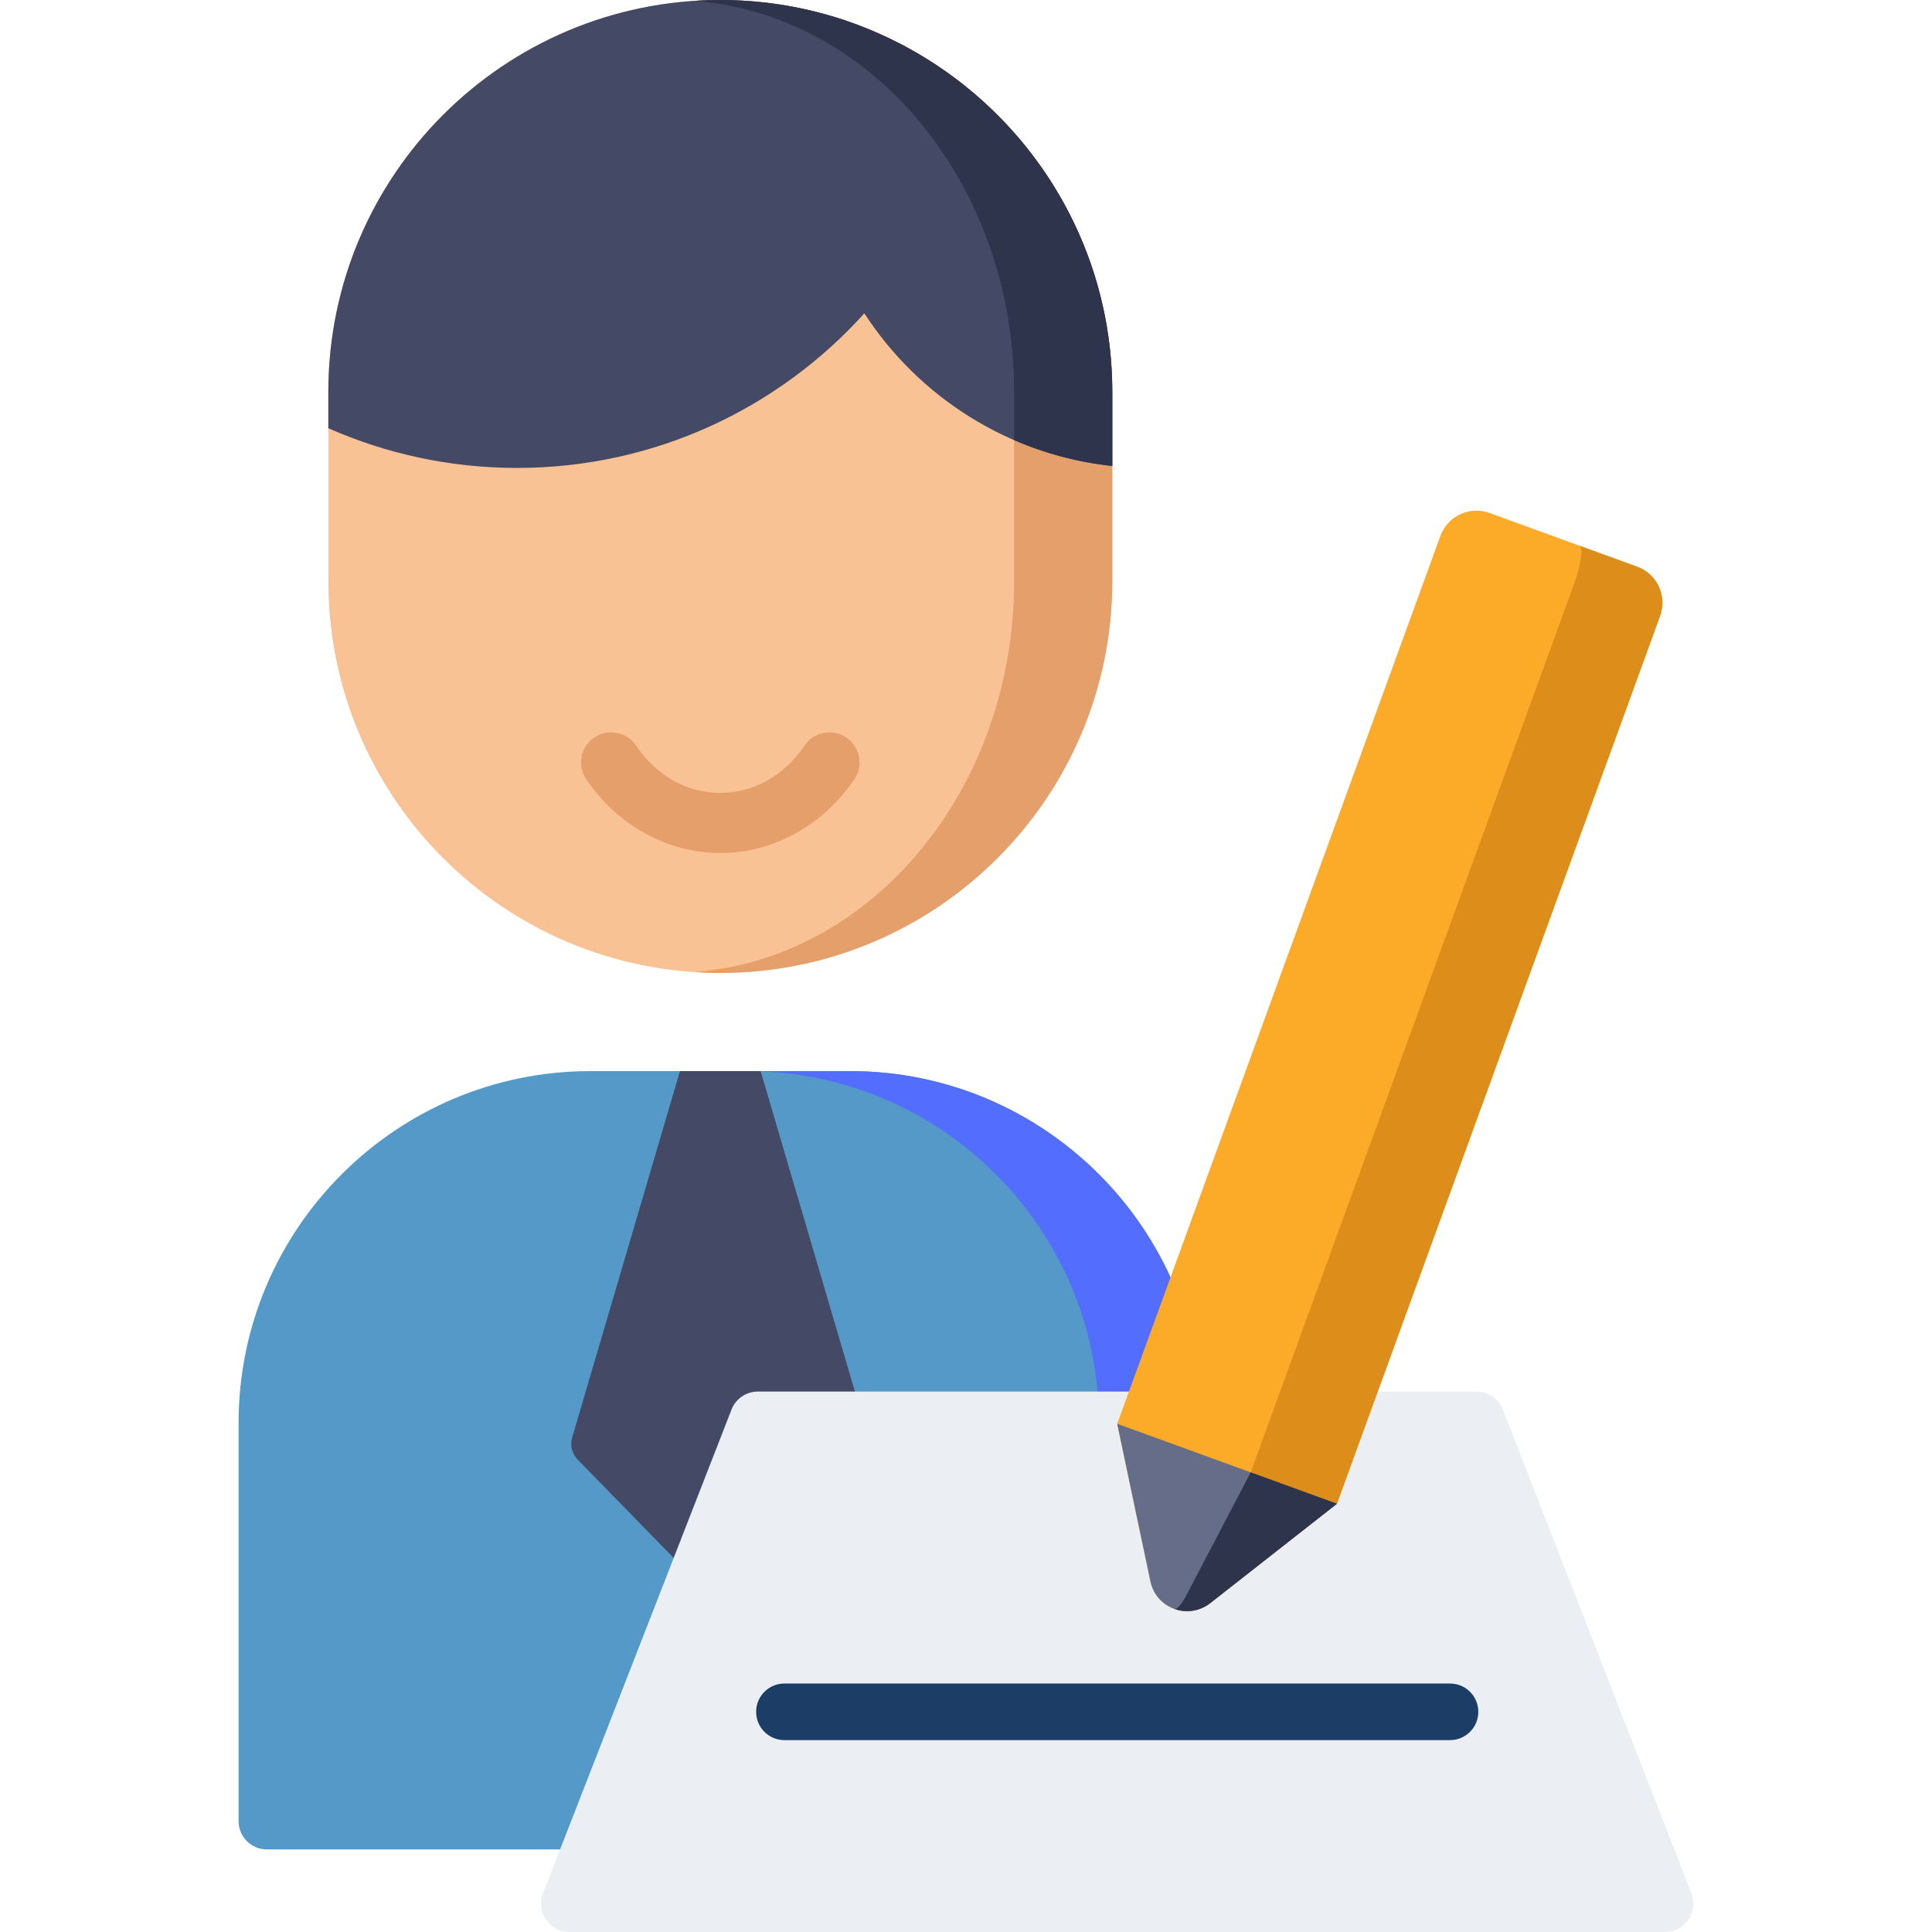
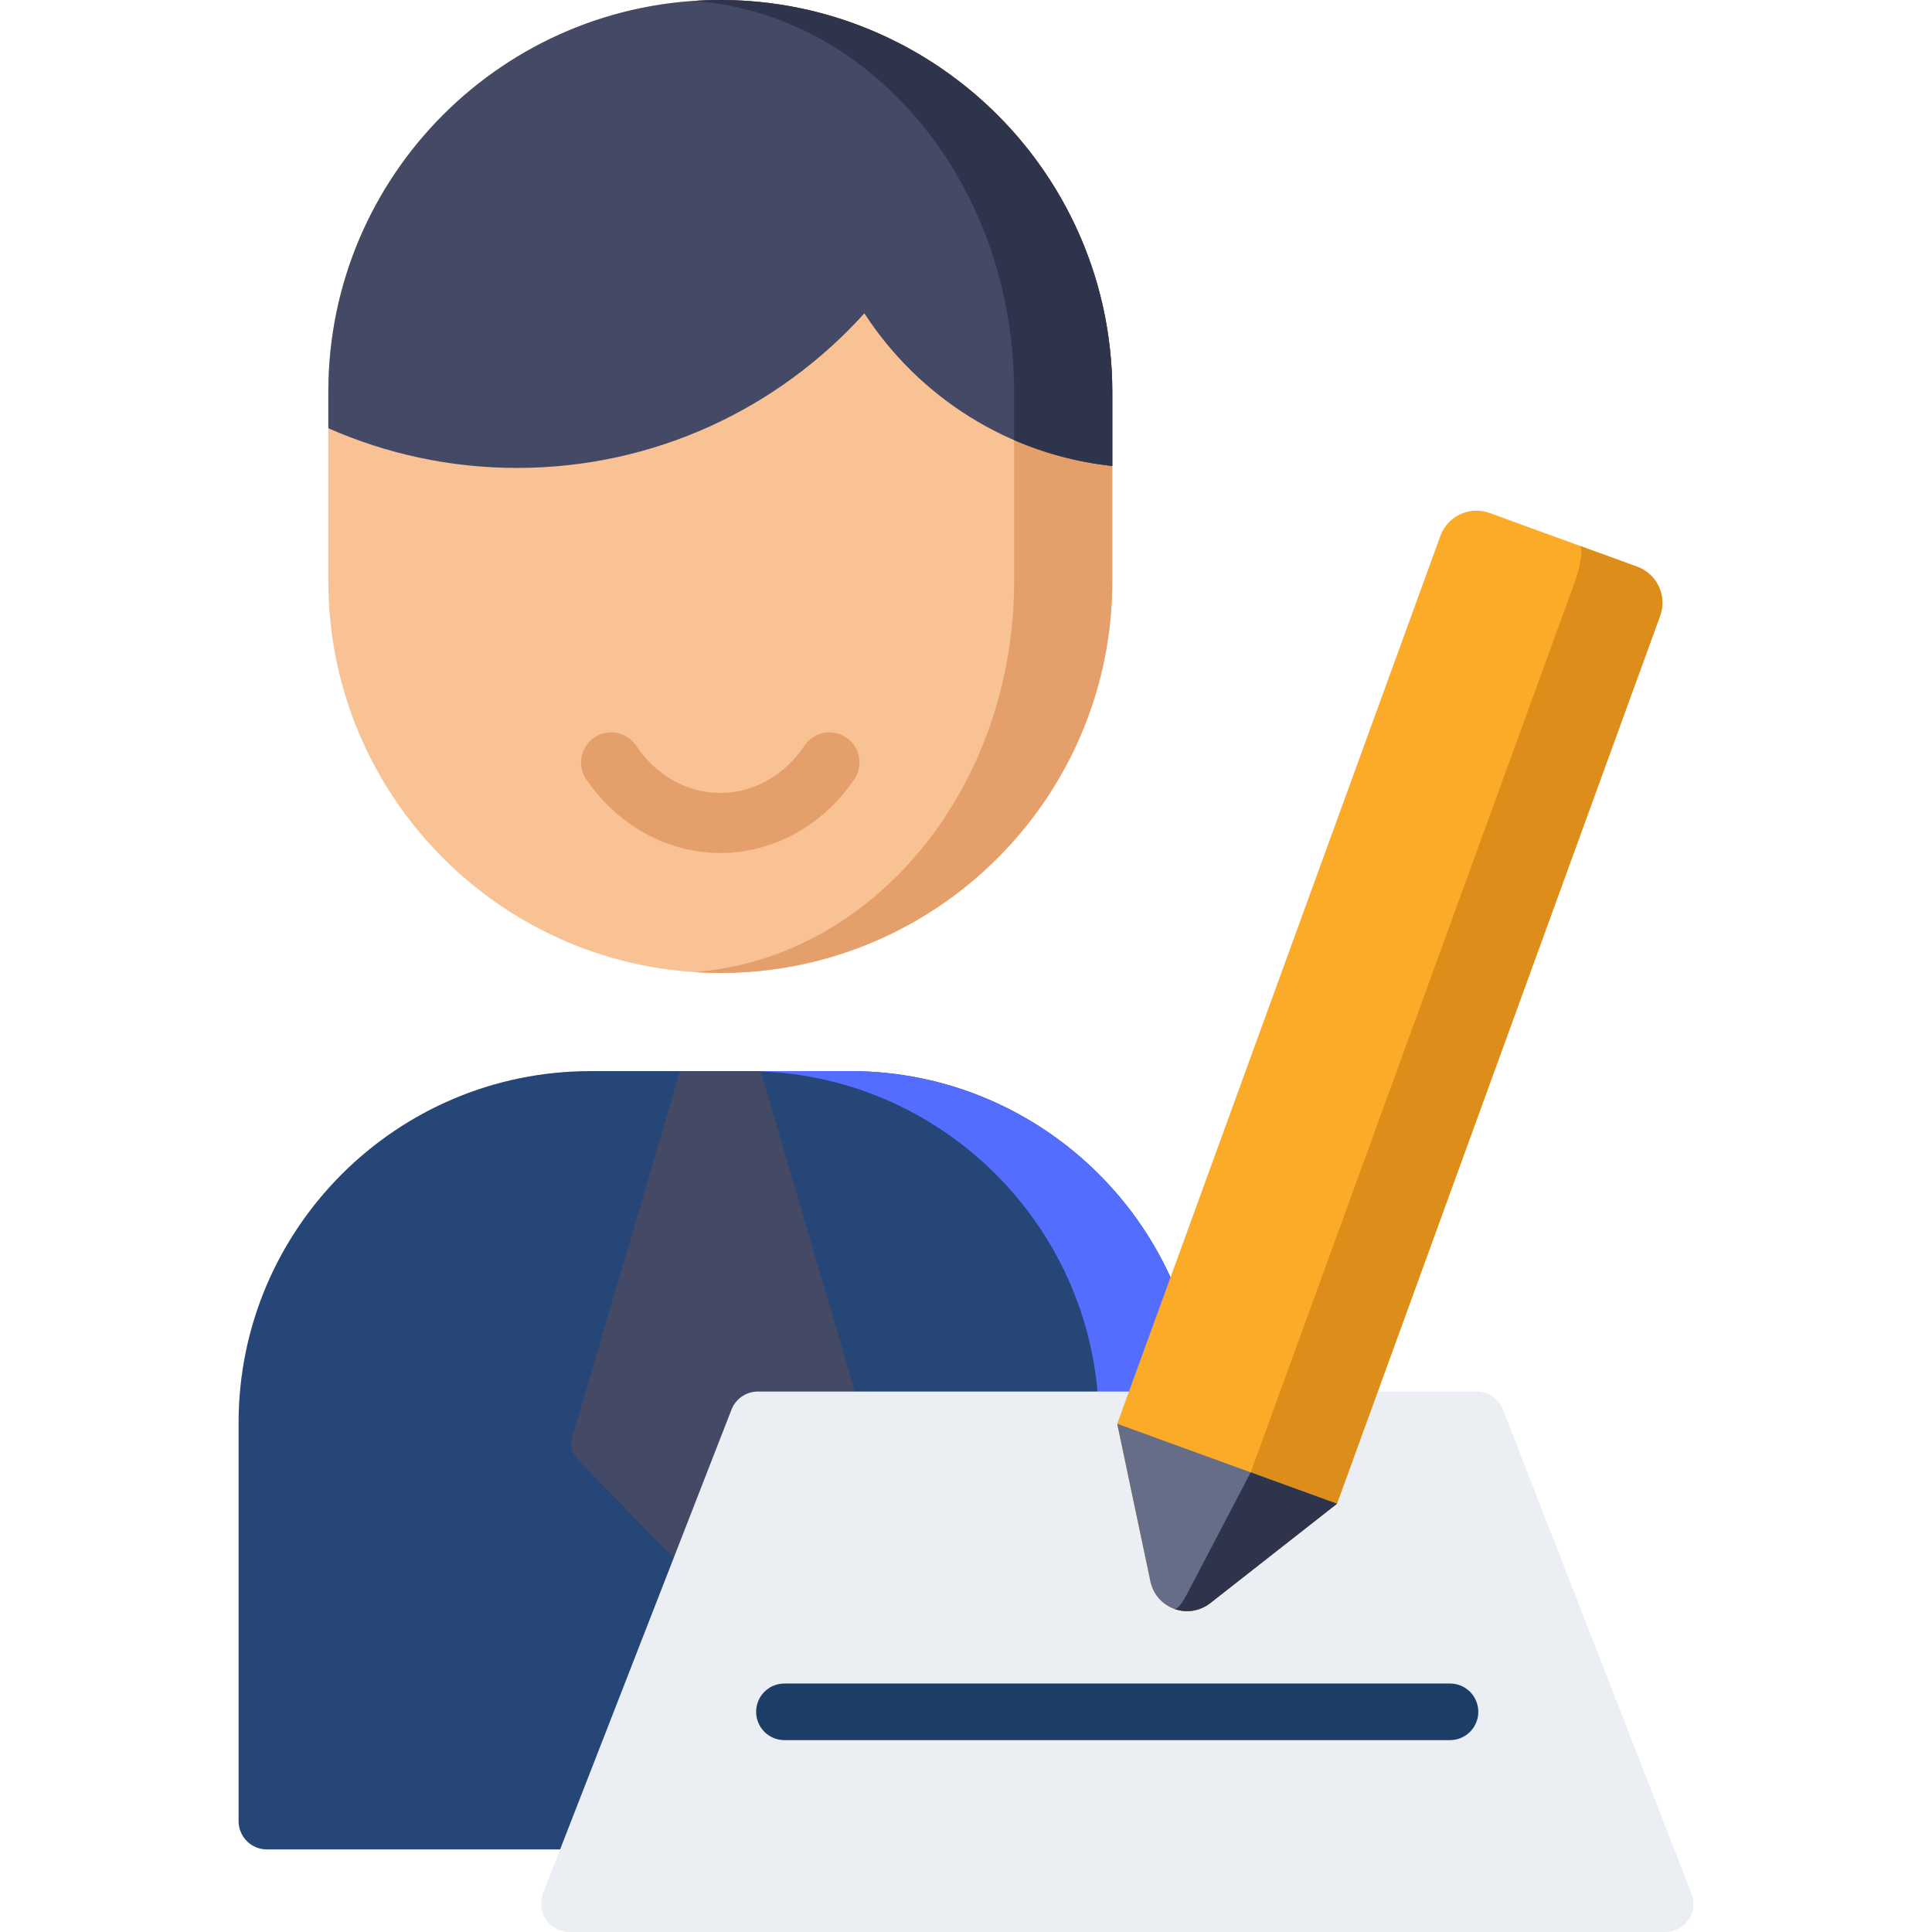
<svg xmlns="http://www.w3.org/2000/svg" version="1.1" id="Capa_1" x="0px" y="0px" viewBox="0 0 512.001 512.001" style="enable-background:new 0 0 512.001 512.001;" xml:space="preserve" width="512px" height="512px" class="">
  <g>
-     <path style="fill:#5499C7" d="M225.341,283.859h-68.906c-51.395,0-93.208,41.813-93.208,93.208v105.55c0,4.142,3.358,7.5,7.5,7.5  h240.321c4.142,0,7.5-3.358,7.5-7.5v-105.55C318.549,325.672,276.736,283.859,225.341,283.859z" data-original="#5C9CEE" class="" data-old_color="#5C9CEE" />
+     <path style="fill:#254676" d="M225.341,283.859h-68.906c-51.395,0-93.208,41.813-93.208,93.208v105.55c0,4.142,3.358,7.5,7.5,7.5  h240.321c4.142,0,7.5-3.358,7.5-7.5v-105.55C318.549,325.672,276.736,283.859,225.341,283.859z" data-original="#5C9CEE" class="" data-old_color="#5C9CEE" />
    <path style="fill:#536DFE" d="M225.341,283.859h-27.333c51.395,0,93.208,41.813,93.208,93.208v105.55c0,4.142-3.358,7.5-7.5,7.5  h27.333c4.142,0,7.5-3.358,7.5-7.5v-105.55C318.549,325.672,276.736,283.859,225.341,283.859z" data-original="#3580D3" class="active-path" data-old_color="#3580D3" />
    <path style="fill:#444966;" d="M201.577,283.859h-21.379l-28.561,97.077c-0.613,2.082-0.053,4.332,1.463,5.885l33.494,34.305  c2.354,2.411,6.232,2.411,8.586,0l33.494-34.305c1.516-1.553,2.076-3.803,1.463-5.885L201.577,283.859z" data-original="#444966" class="" />
    <path style="fill:#F9C295;" d="M190.888,0L190.888,0c-57.371,0-103.88,46.509-103.88,103.88v50.083  c0,57.372,46.509,103.88,103.88,103.88l0,0c57.371,0,103.88-46.509,103.88-103.88V103.88C294.768,46.509,248.259,0,190.888,0z" data-original="#F9C295" />
    <path style="fill:#E59F6A;" d="M190.888,0c-2.332,0-4.644,0.085-6.938,0.236c47.357,3.571,84.805,48.605,84.805,103.644v50.082  c0,55.04-37.447,100.073-84.805,103.644c2.294,0.151,4.606,0.236,6.938,0.236c57.371,0,103.88-46.509,103.88-103.88V103.88  C294.768,46.509,248.259,0,190.888,0z" data-original="#E59F6A" />
    <path style="fill:#444966;" d="M258.476,25.044c0.001-0.004,0.002-0.008,0.003-0.012c-0.192-0.164-0.392-0.318-0.585-0.481  c-0.796-0.672-1.599-1.336-2.415-1.984c-0.372-0.296-0.748-0.586-1.123-0.877c-0.748-0.578-1.503-1.147-2.266-1.704  c-0.445-0.326-0.893-0.648-1.344-0.967c-0.7-0.494-1.406-0.978-2.119-1.455c-0.524-0.351-1.047-0.7-1.577-1.042  c-0.639-0.411-1.286-0.811-1.935-1.209c-0.614-0.377-1.226-0.754-1.848-1.119c-0.548-0.321-1.105-0.628-1.66-0.939  c-0.731-0.411-1.46-0.823-2.202-1.216c-0.382-0.202-0.771-0.392-1.155-0.589C224.047,4.148,207.959,0,190.888,0  c-57.371,0-103.88,46.509-103.88,103.88v9.603c15.297,6.749,32.199,10.524,49.993,10.524c36.541,0,69.371-15.824,92.065-40.971  c14.35,22.111,38.156,37.519,65.702,40.452V103.88C294.768,72.328,280.684,44.088,258.476,25.044z" data-original="#444966" class="" />
    <path style="fill:#2E344C;" d="M294.614,98.241c-0.018-0.342-0.043-0.683-0.065-1.024c-0.038-0.595-0.077-1.189-0.124-1.781  c-0.028-0.35-0.061-0.698-0.093-1.047c-0.053-0.584-0.108-1.167-0.171-1.749c-0.037-0.343-0.077-0.685-0.117-1.027  c-0.07-0.591-0.143-1.18-0.223-1.768c-0.044-0.323-0.089-0.645-0.135-0.967c-0.089-0.616-0.184-1.23-0.284-1.842  c-0.047-0.287-0.093-0.575-0.143-0.861c-0.115-0.668-0.237-1.334-0.365-1.998c-0.043-0.224-0.085-0.45-0.129-0.674  c-0.155-0.777-0.319-1.551-0.491-2.322c-0.024-0.107-0.046-0.215-0.07-0.322c-5.012-22.117-17.089-41.548-33.728-55.815  c0.001-0.004,0.002-0.008,0.003-0.012c-0.192-0.164-0.393-0.318-0.585-0.48c-0.796-0.673-1.599-1.336-2.415-1.984  c-0.372-0.296-0.748-0.586-1.123-0.877c-0.748-0.578-1.503-1.147-2.266-1.704c-0.445-0.326-0.893-0.648-1.344-0.967  c-0.7-0.494-1.406-0.978-2.119-1.455c-0.524-0.351-1.047-0.7-1.577-1.042c-0.639-0.411-1.286-0.811-1.935-1.209  c-0.614-0.377-1.226-0.754-1.848-1.119c-0.548-0.321-1.105-0.628-1.66-0.939c-0.731-0.411-1.46-0.823-2.202-1.216  c-0.382-0.202-0.771-0.392-1.155-0.589c-10.64-5.471-22.338-9.17-34.713-10.682c-0.058-0.007-0.115-0.013-0.173-0.02  c-0.89-0.107-1.785-0.201-2.682-0.286c-0.238-0.022-0.477-0.043-0.715-0.064c-0.728-0.064-1.459-0.118-2.192-0.166  c-0.303-0.02-0.606-0.04-0.91-0.058c-0.705-0.04-1.412-0.071-2.12-0.096c-0.296-0.011-0.591-0.025-0.888-0.034  c-0.969-0.027-1.941-0.044-2.916-0.044c-0.017,0-0.035-0.001-0.052-0.001c-1.117,0-2.229,0.022-3.336,0.059  c-0.128,0.004-0.256,0.01-0.385,0.015c-1.076,0.04-2.149,0.092-3.217,0.163c47.357,3.571,84.805,48.605,84.805,103.644v12.754  c8.119,3.519,16.858,5.879,26.013,6.854V103.88c0-0.946-0.014-1.888-0.039-2.828c-0.008-0.291-0.023-0.581-0.033-0.872  C294.673,99.533,294.649,98.885,294.614,98.241z" data-original="#2E344C" />
    <path style="fill:#E59F6A;" d="M190.891,226.06c-13.981,0-27.264-7.312-35.531-19.558c-2.461-3.645-1.501-8.595,2.144-11.056  c3.645-2.462,8.596-1.501,11.056,2.144c5.382,7.972,13.521,12.543,22.332,12.543c8.812,0,16.947-4.57,22.318-12.539  c2.459-3.646,7.408-4.61,11.054-2.152c3.647,2.458,4.61,7.408,2.152,11.054C218.158,218.747,204.878,226.06,190.891,226.06z" data-original="#E59F6A" />
    <path style="fill:#EBEEF2;" d="M448.263,501.777l-49.972-128.226c-1.123-2.88-3.897-4.777-6.988-4.777H200.847  c-3.091,0-5.866,1.896-6.988,4.777l-49.972,128.226c-0.899,2.308-0.601,4.911,0.796,6.956c1.398,2.045,3.715,3.268,6.192,3.268  h290.399c2.477,0,4.794-1.223,6.192-3.268C448.864,506.688,449.162,504.084,448.263,501.777z" data-original="#EBEEF2" />
    <path style="fill:#1B3D66;" d="M384.268,461.151H207.882c-4.142,0-7.5-3.358-7.5-7.5s3.358-7.5,7.5-7.5h176.387  c4.142,0,7.5,3.358,7.5,7.5S388.41,461.151,384.268,461.151z" data-original="#1B3D66" />
    <path style="fill:#FCAB29;" d="M354.303,398.509L320.71,424.85c-5.783,4.534-14.316,1.428-15.832-5.762l-8.803-41.771  l85.639-235.292c1.921-5.278,7.757-8,13.036-6.079l39.113,14.236c5.278,1.921,8,7.757,6.079,13.036L354.303,398.509z" data-original="#FCAB29" />
    <path style="fill:#DD8D19;" d="M433.864,150.181l-15.352-5.588c1.135,0.413,0.497,5.027-1.424,10.305L331.449,390.19l-16.953,32.397  c-1.459,2.789-2.647,4.016-3.302,3.777c3.046,1.109,6.625,0.751,9.516-1.516l33.593-26.34l85.639-235.293  C441.863,157.938,439.142,152.102,433.864,150.181z" data-original="#DD8D19" />
    <path style="fill:#656D88" d="M320.709,424.85l33.593-26.34l-58.228-21.193l8.803,41.771  C306.393,426.278,314.927,429.384,320.709,424.85z" data-original="#656D88" class="" data-old_color="#656D88" />
    <path style="fill:#2E344C;" d="M354.303,398.509l-22.854-8.318l-16.953,32.397c-1.459,2.789-2.647,4.016-3.302,3.777  c2.151,0.783,4.565,0.816,6.819-0.02c0.937-0.347,1.848-0.83,2.697-1.495L354.303,398.509z" data-original="#2E344C" />
  </g>
</svg>
